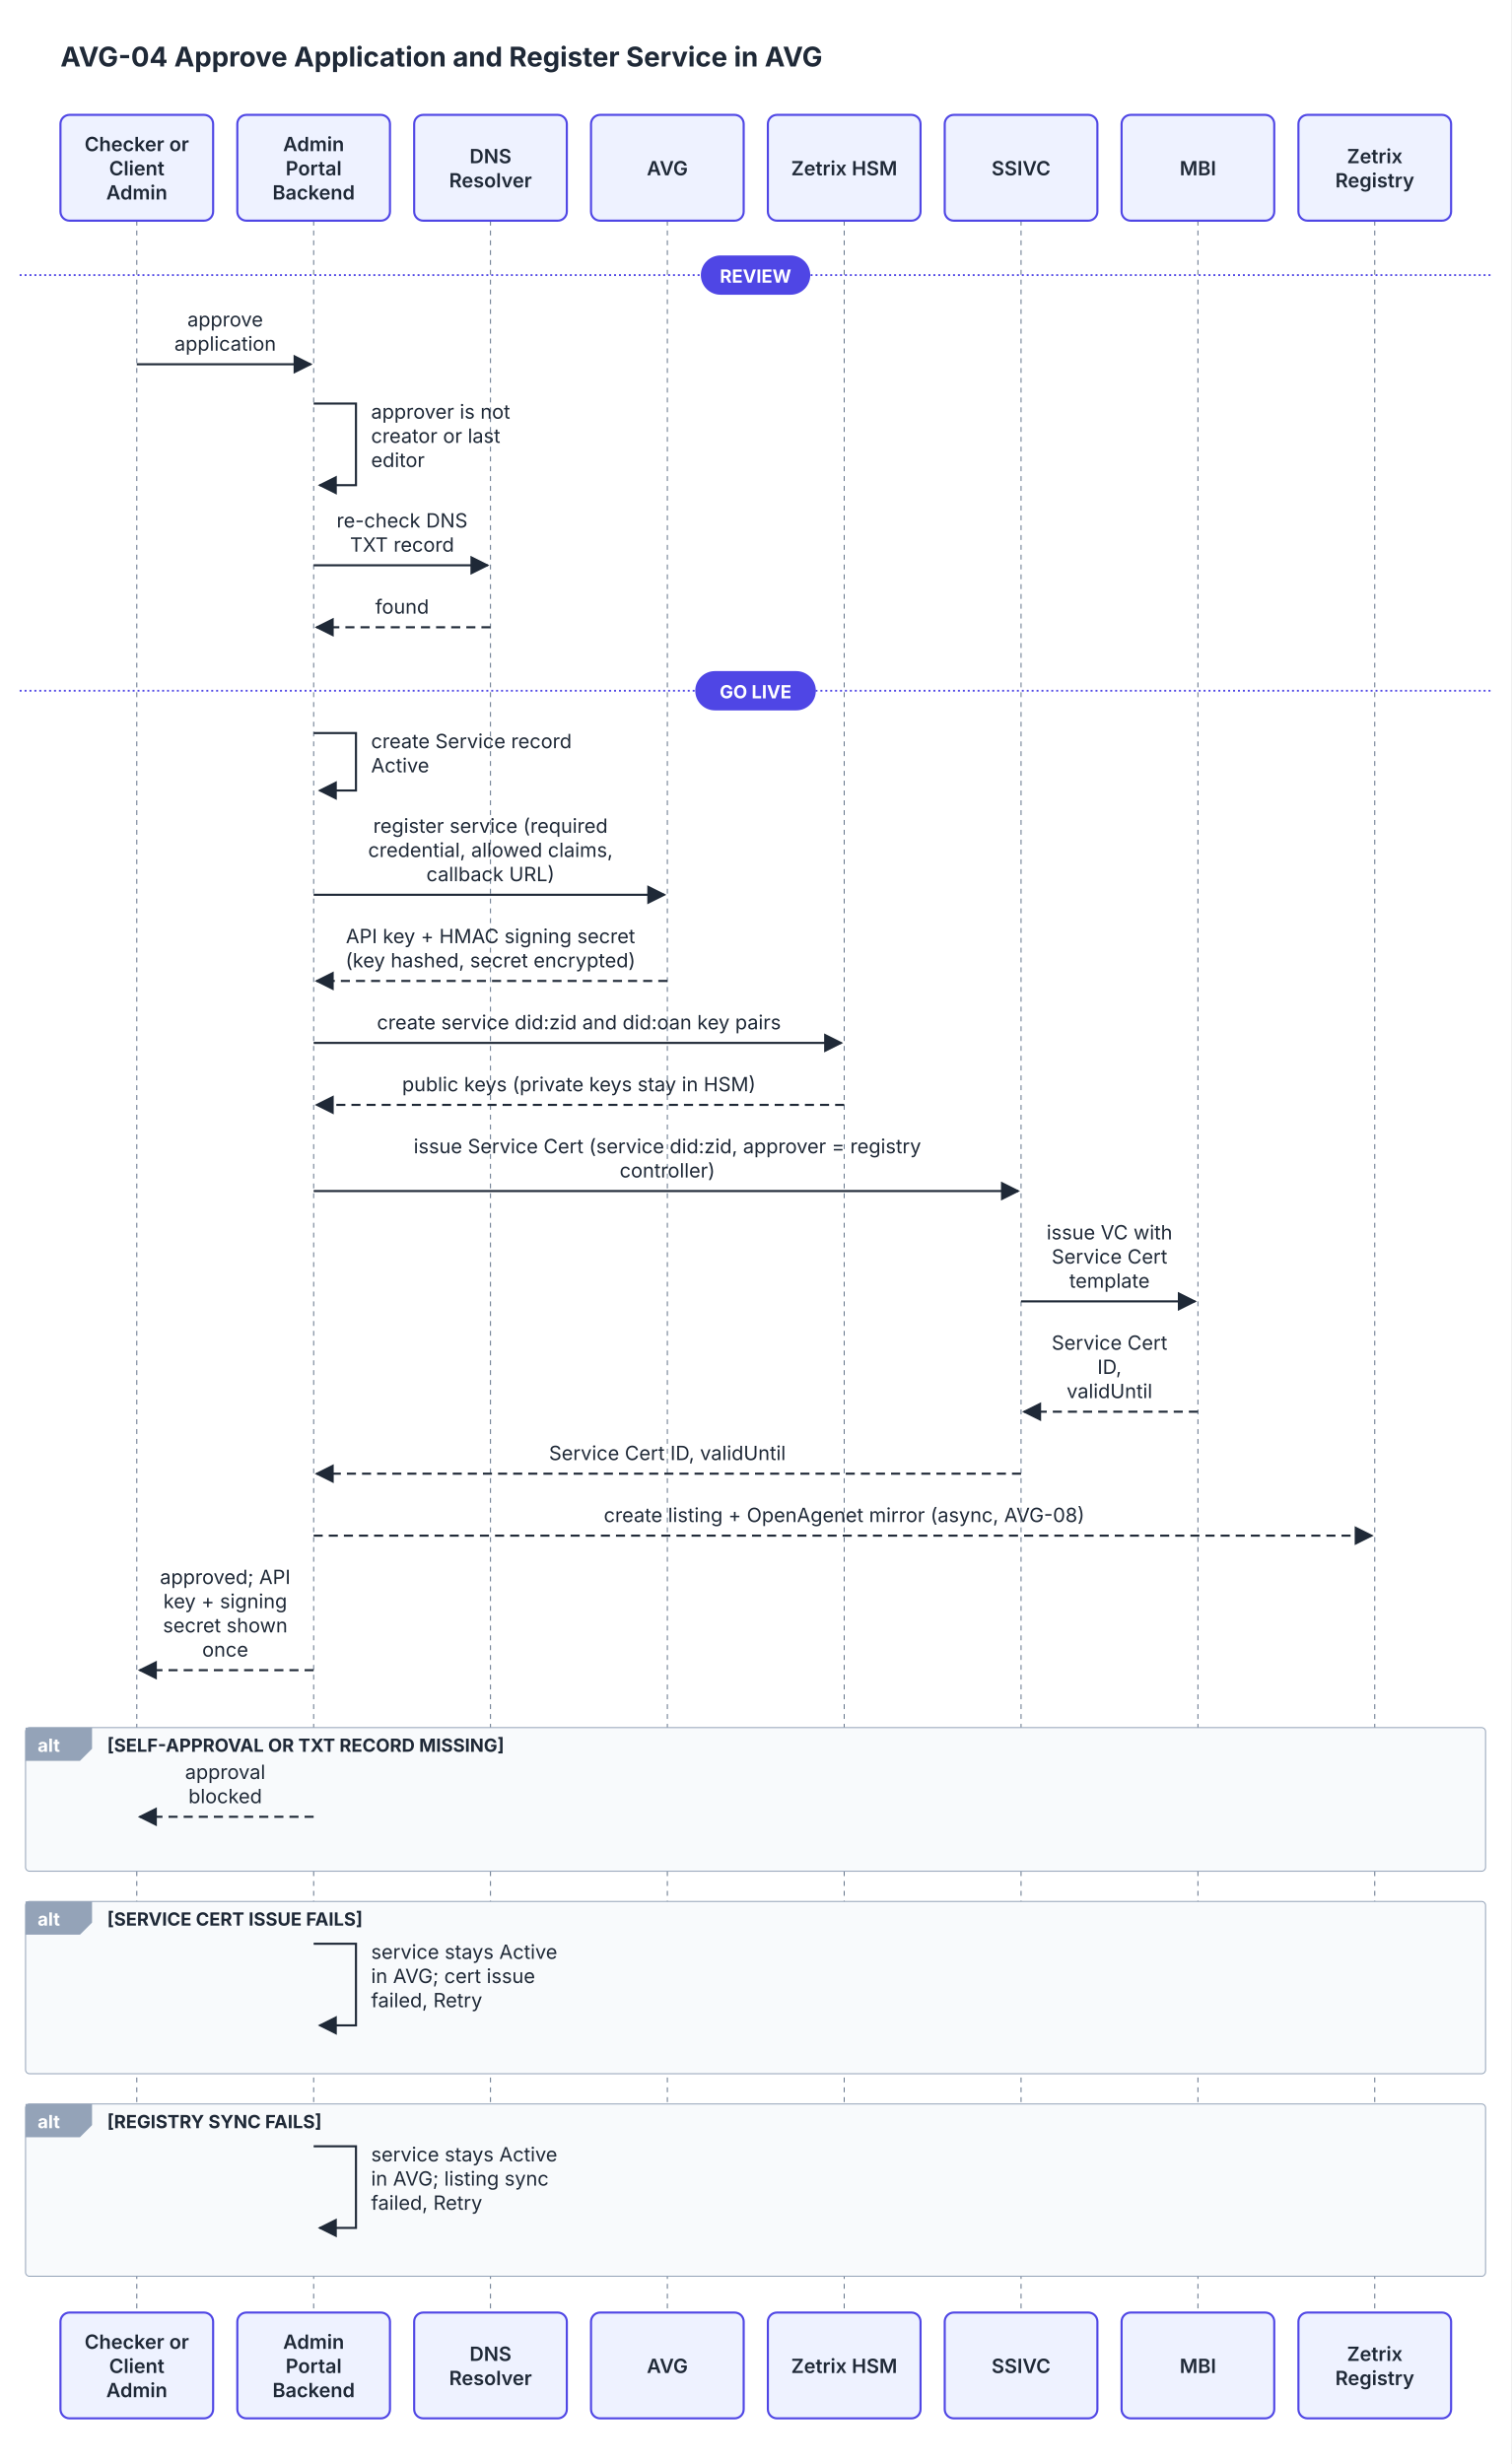
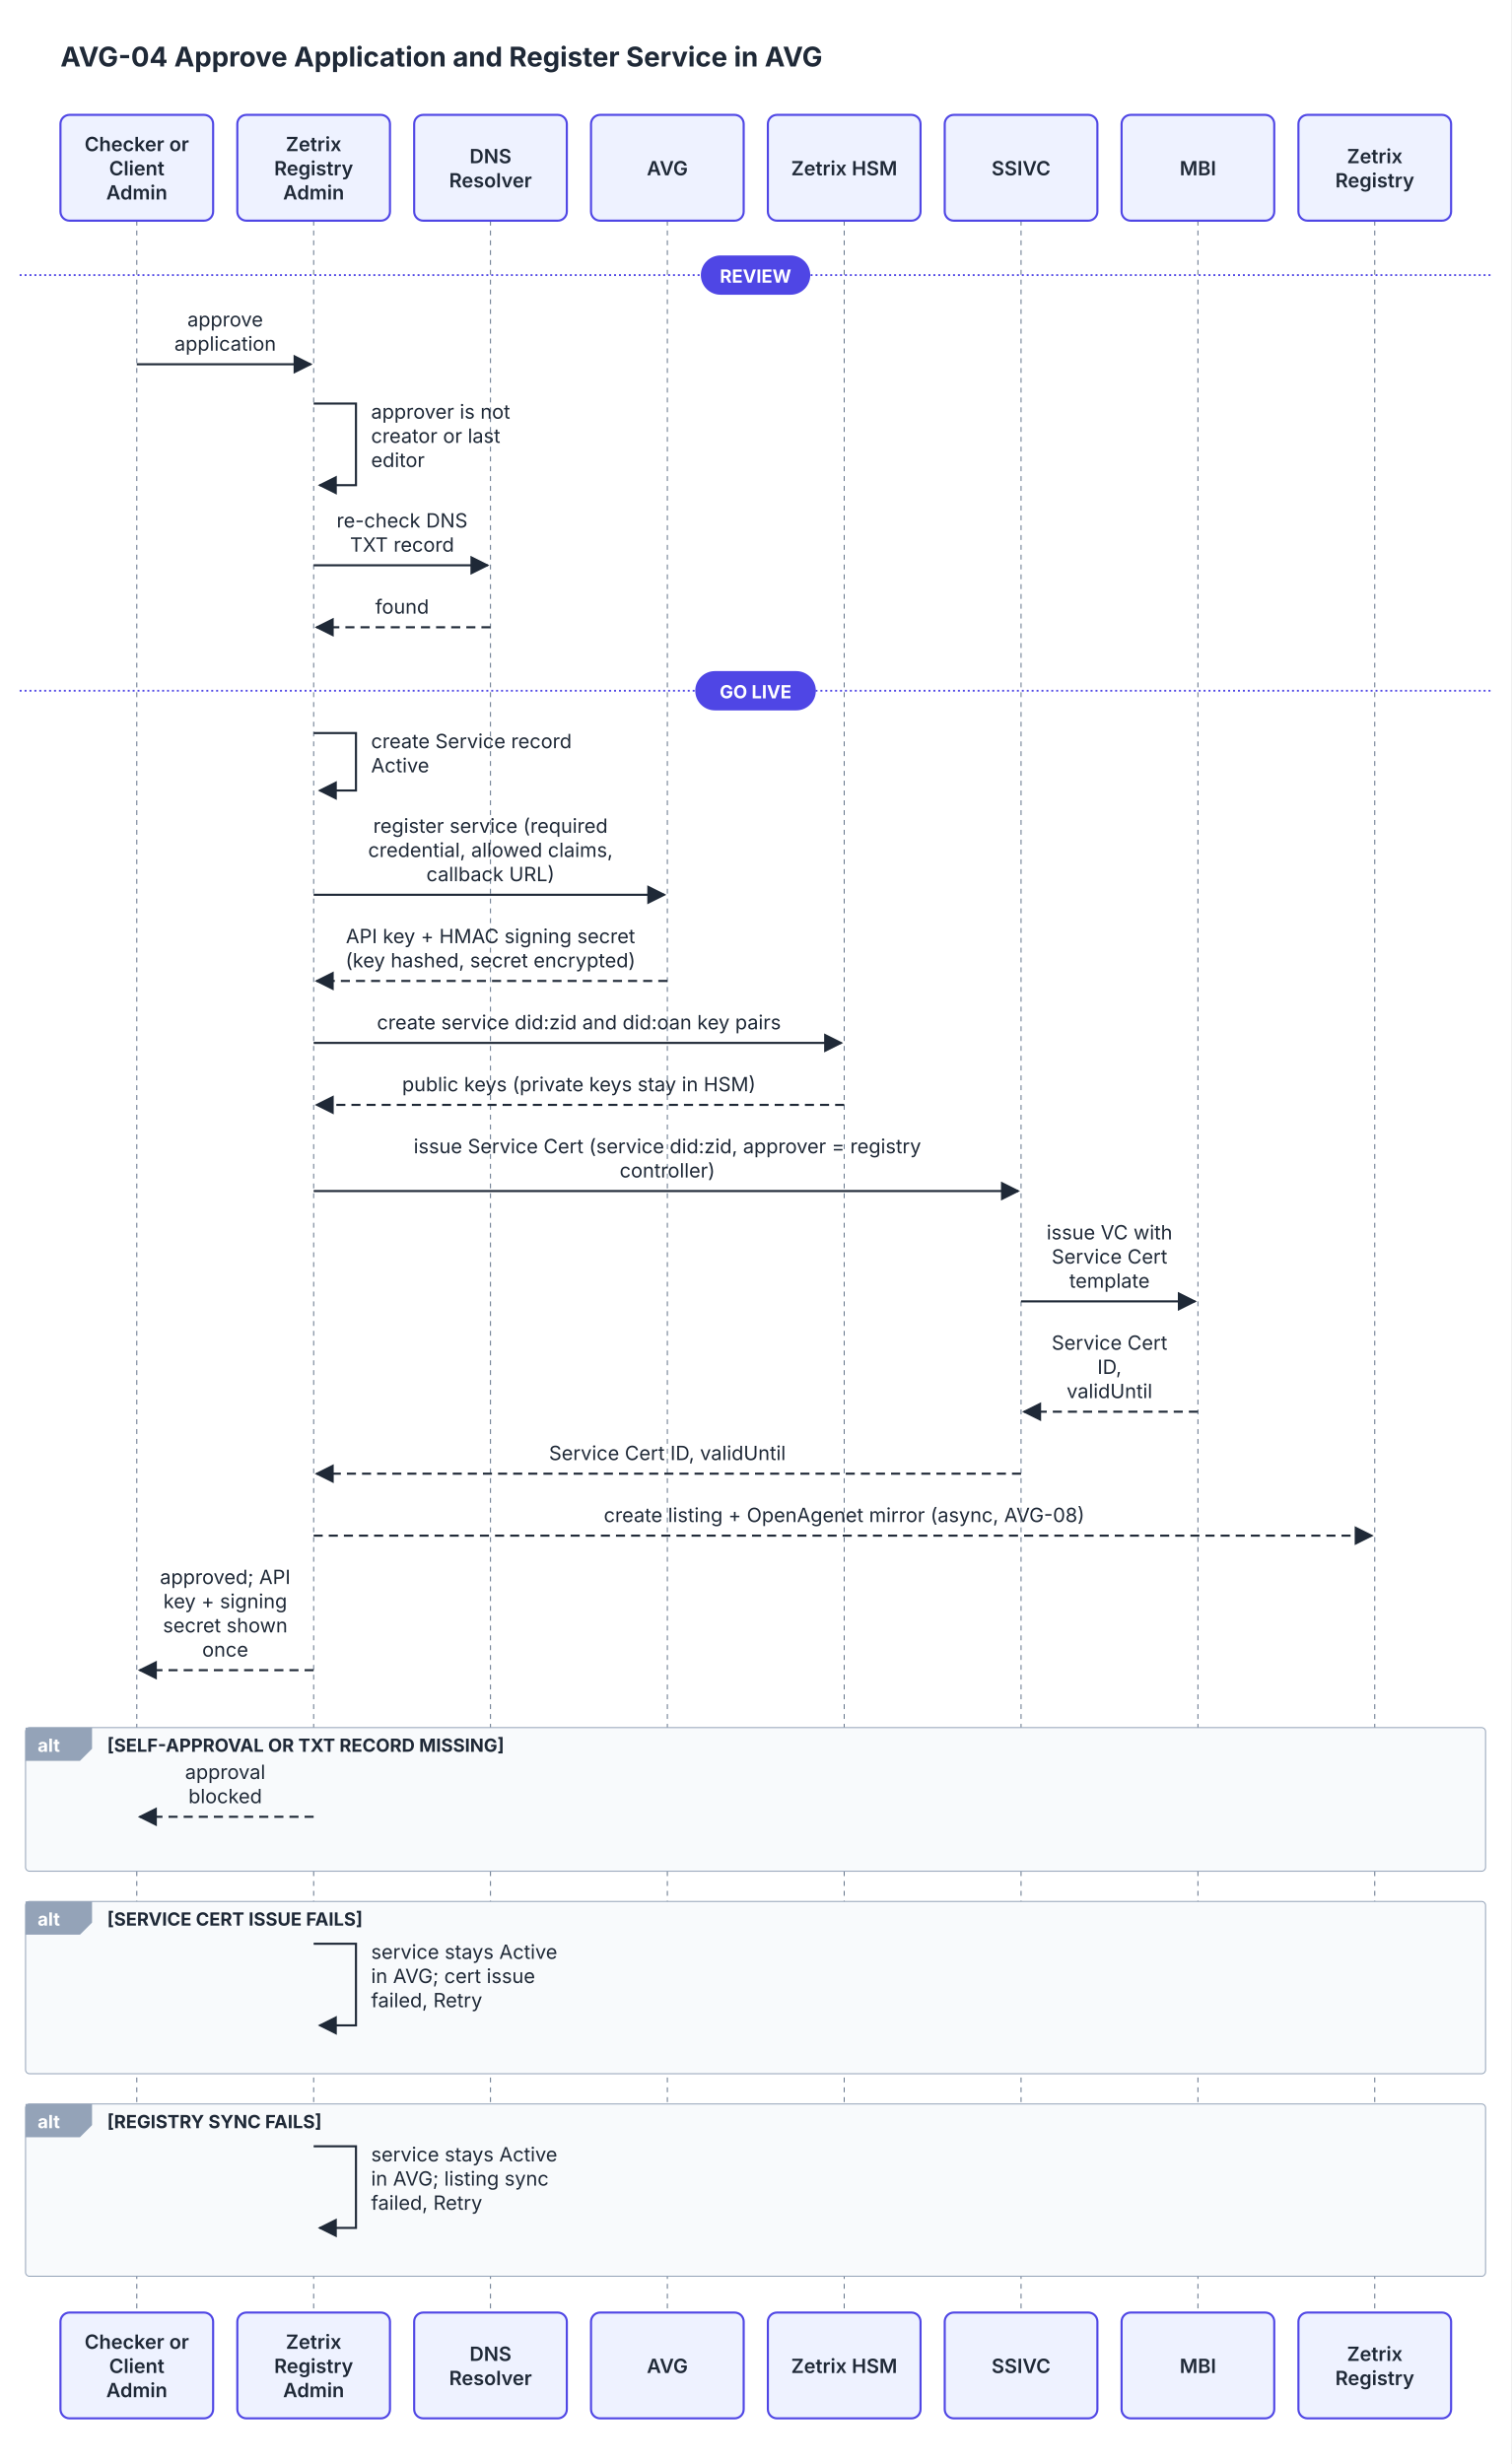
<svg xmlns="http://www.w3.org/2000/svg" width="1538" height="2508" viewBox="0 0 1538 2508" font-family="Inter, Segoe UI, Helvetica, Arial, sans-serif">
  <defs>
    <marker id="ah" viewBox="0 0 10 10" refX="9" refY="5" markerWidth="9" markerHeight="9" orient="auto-start-reverse">
      <path d="M0 0 L10 5 L0 10 z" fill="#1f2937" />
    </marker>
  </defs>
  <rect width="100%" height="100%" fill="#ffffff" />
  <line x1="139.231" y1="224.615" x2="139.231" y2="2353.846" stroke="#64748b" stroke-width="1" stroke-dasharray="5 5" />
  <line x1="319.231" y1="224.615" x2="319.231" y2="2353.846" stroke="#64748b" stroke-width="1" stroke-dasharray="5 5" />
  <line x1="499.231" y1="224.615" x2="499.231" y2="2353.846" stroke="#64748b" stroke-width="1" stroke-dasharray="5 5" />
  <line x1="679.231" y1="224.615" x2="679.231" y2="2353.846" stroke="#64748b" stroke-width="1" stroke-dasharray="5 5" />
  <line x1="859.231" y1="224.615" x2="859.231" y2="2353.846" stroke="#64748b" stroke-width="1" stroke-dasharray="5 5" />
  <line x1="1039.231" y1="224.615" x2="1039.231" y2="2353.846" stroke="#64748b" stroke-width="1" stroke-dasharray="5 5" />
  <line x1="1219.231" y1="224.615" x2="1219.231" y2="2353.846" stroke="#64748b" stroke-width="1" stroke-dasharray="5 5" />
  <line x1="1399.231" y1="224.615" x2="1399.231" y2="2353.846" stroke="#64748b" stroke-width="1" stroke-dasharray="5 5" />
  <rect x="26" y="2141.538" width="1486" height="175.385" rx="4" fill="#f8fafc" stroke="#94a3b8" stroke-width="1" />
  <rect x="26" y="1935.385" width="1486" height="175.385" rx="4" fill="#f8fafc" stroke="#94a3b8" stroke-width="1" />
  <rect x="26" y="1758.462" width="1486" height="146.154" rx="4" fill="#f8fafc" stroke="#94a3b8" stroke-width="1" />
  <line x1="20" y1="280" x2="1518" y2="280" stroke="#4f46e5" stroke-width="1.85" stroke-dasharray="2 3" />
  <rect x="713.308" y="260" width="111.385" height="40" rx="20" fill="#4f46e5" />
  <text x="769" y="287.692" font-size="18.462" font-weight="700" text-anchor="middle" fill="#ffffff">REVIEW</text>
  <text x="229.231" y="332.308" font-size="20" text-anchor="middle" fill="#1f2937">approve</text>
  <text x="229.231" y="356.923" font-size="20" text-anchor="middle" fill="#1f2937">application</text>
  <line x1="139.231" y1="370.769" x2="316.231" y2="370.769" stroke="#1f2937" stroke-width="2.15" marker-end="url(#ah)" />
  <text x="377.692" y="426.154" font-size="20" fill="#1f2937">approver is not</text>
  <text x="377.692" y="450.769" font-size="20" fill="#1f2937">creator or last</text>
  <text x="377.692" y="475.385" font-size="20" fill="#1f2937">editor</text>
  <path d="M319.231 410.769 h43.077 v83.077 h-36.923" fill="none" stroke="#1f2937" stroke-width="2.15" marker-end="url(#ah)" />
  <text x="409.231" y="536.923" font-size="20" text-anchor="middle" fill="#1f2937">re-check DNS</text>
  <text x="409.231" y="561.538" font-size="20" text-anchor="middle" fill="#1f2937">TXT record</text>
  <line x1="319.231" y1="575.385" x2="496.231" y2="575.385" stroke="#1f2937" stroke-width="2.15" marker-end="url(#ah)" />
  <text x="409.231" y="624.615" font-size="20" text-anchor="middle" fill="#1f2937">found</text>
  <line x1="499.231" y1="638.462" x2="322.231" y2="638.462" stroke="#1f2937" stroke-width="2.15" stroke-dasharray="9.231 6.154" marker-end="url(#ah)" />
  <line x1="20" y1="703.077" x2="1518" y2="703.077" stroke="#4f46e5" stroke-width="1.85" stroke-dasharray="2 3" />
  <rect x="707.615" y="683.077" width="122.769" height="40" rx="20" fill="#4f46e5" />
  <text x="769" y="710.769" font-size="18.462" font-weight="700" text-anchor="middle" fill="#ffffff">GO LIVE</text>
  <text x="377.692" y="761.538" font-size="20" fill="#1f2937">create Service record</text>
  <text x="377.692" y="786.154" font-size="20" fill="#1f2937">Active</text>
  <path d="M319.231 746.154 h43.077 v58.462 h-36.923" fill="none" stroke="#1f2937" stroke-width="2.15" marker-end="url(#ah)" />
  <text x="499.231" y="847.692" font-size="20" text-anchor="middle" fill="#1f2937">register service (required</text>
  <text x="499.231" y="872.308" font-size="20" text-anchor="middle" fill="#1f2937">credential, allowed claims,</text>
  <text x="499.231" y="896.923" font-size="20" text-anchor="middle" fill="#1f2937">callback URL)</text>
  <line x1="319.231" y1="910.769" x2="676.231" y2="910.769" stroke="#1f2937" stroke-width="2.15" marker-end="url(#ah)" />
  <text x="499.231" y="960" font-size="20" text-anchor="middle" fill="#1f2937">API key + HMAC signing secret</text>
  <text x="499.231" y="984.615" font-size="20" text-anchor="middle" fill="#1f2937">(key hashed, secret encrypted)</text>
  <line x1="679.231" y1="998.462" x2="322.231" y2="998.462" stroke="#1f2937" stroke-width="2.15" stroke-dasharray="9.231 6.154" marker-end="url(#ah)" />
  <text x="589.231" y="1047.692" font-size="20" text-anchor="middle" fill="#1f2937">create service did:zid and did:oan key pairs</text>
  <line x1="319.231" y1="1061.538" x2="856.231" y2="1061.538" stroke="#1f2937" stroke-width="2.15" marker-end="url(#ah)" />
  <text x="589.231" y="1110.769" font-size="20" text-anchor="middle" fill="#1f2937">public keys (private keys stay in HSM)</text>
  <line x1="859.231" y1="1124.615" x2="322.231" y2="1124.615" stroke="#1f2937" stroke-width="2.15" stroke-dasharray="9.231 6.154" marker-end="url(#ah)" />
  <text x="679.231" y="1173.846" font-size="20" text-anchor="middle" fill="#1f2937">issue Service Cert (service did:zid, approver = registry</text>
  <text x="679.231" y="1198.462" font-size="20" text-anchor="middle" fill="#1f2937">controller)</text>
  <line x1="319.231" y1="1212.308" x2="1036.231" y2="1212.308" stroke="#1f2937" stroke-width="2.15" marker-end="url(#ah)" />
  <text x="1129.231" y="1261.538" font-size="20" text-anchor="middle" fill="#1f2937">issue VC with</text>
  <text x="1129.231" y="1286.154" font-size="20" text-anchor="middle" fill="#1f2937">Service Cert</text>
  <text x="1129.231" y="1310.769" font-size="20" text-anchor="middle" fill="#1f2937">template</text>
  <line x1="1039.231" y1="1324.615" x2="1216.231" y2="1324.615" stroke="#1f2937" stroke-width="2.15" marker-end="url(#ah)" />
  <text x="1129.231" y="1373.846" font-size="20" text-anchor="middle" fill="#1f2937">Service Cert</text>
  <text x="1129.231" y="1398.462" font-size="20" text-anchor="middle" fill="#1f2937">ID,</text>
  <text x="1129.231" y="1423.077" font-size="20" text-anchor="middle" fill="#1f2937">validUntil</text>
  <line x1="1219.231" y1="1436.923" x2="1042.231" y2="1436.923" stroke="#1f2937" stroke-width="2.15" stroke-dasharray="9.231 6.154" marker-end="url(#ah)" />
  <text x="679.231" y="1486.154" font-size="20" text-anchor="middle" fill="#1f2937">Service Cert ID, validUntil</text>
  <line x1="1039.231" y1="1500" x2="322.231" y2="1500" stroke="#1f2937" stroke-width="2.15" stroke-dasharray="9.231 6.154" marker-end="url(#ah)" />
  <text x="859.231" y="1549.231" font-size="20" text-anchor="middle" fill="#1f2937">create listing + OpenAgenet mirror (async, AVG-08)</text>
  <line x1="319.231" y1="1563.077" x2="1396.231" y2="1563.077" stroke="#1f2937" stroke-width="2.15" stroke-dasharray="9.231 6.154" marker-end="url(#ah)" />
  <text x="229.231" y="1612.308" font-size="20" text-anchor="middle" fill="#1f2937">approved; API</text>
  <text x="229.231" y="1636.923" font-size="20" text-anchor="middle" fill="#1f2937">key + signing</text>
  <text x="229.231" y="1661.538" font-size="20" text-anchor="middle" fill="#1f2937">secret shown</text>
  <text x="229.231" y="1686.154" font-size="20" text-anchor="middle" fill="#1f2937">once</text>
  <line x1="319.231" y1="1700" x2="142.231" y2="1700" stroke="#1f2937" stroke-width="2.15" stroke-dasharray="9.231 6.154" marker-end="url(#ah)" />
  <text x="229.231" y="1810.769" font-size="20" text-anchor="middle" fill="#1f2937">approval</text>
  <text x="229.231" y="1835.385" font-size="20" text-anchor="middle" fill="#1f2937">blocked</text>
  <line x1="319.231" y1="1849.231" x2="142.231" y2="1849.231" stroke="#1f2937" stroke-width="2.15" stroke-dasharray="9.231 6.154" marker-end="url(#ah)" />
  <path d="M26 1758.462 h67.692 v21.538 l-12.308 12.308 h-55.385 z" fill="#94a3b8" />
  <text x="38.308" y="1783.077" font-size="18.462" font-weight="700" fill="#ffffff">alt</text>
  <text x="109.077" y="1783.077" font-size="18.462" font-weight="700" fill="#1f2937">[SELF-APPROVAL OR TXT RECORD MISSING]</text>
  <text x="377.692" y="1993.846" font-size="20" fill="#1f2937">service stays Active</text>
  <text x="377.692" y="2018.462" font-size="20" fill="#1f2937">in AVG; cert issue</text>
  <text x="377.692" y="2043.077" font-size="20" fill="#1f2937">failed, Retry</text>
  <path d="M319.231 1978.462 h43.077 v83.077 h-36.923" fill="none" stroke="#1f2937" stroke-width="2.15" marker-end="url(#ah)" />
  <path d="M26 1935.385 h67.692 v21.538 l-12.308 12.308 h-55.385 z" fill="#94a3b8" />
  <text x="38.308" y="1960" font-size="18.462" font-weight="700" fill="#ffffff">alt</text>
  <text x="109.077" y="1960" font-size="18.462" font-weight="700" fill="#1f2937">[SERVICE CERT ISSUE FAILS]</text>
  <text x="377.692" y="2200" font-size="20" fill="#1f2937">service stays Active</text>
  <text x="377.692" y="2224.615" font-size="20" fill="#1f2937">in AVG; listing sync</text>
  <text x="377.692" y="2249.231" font-size="20" fill="#1f2937">failed, Retry</text>
  <path d="M319.231 2184.615 h43.077 v83.077 h-36.923" fill="none" stroke="#1f2937" stroke-width="2.15" marker-end="url(#ah)" />
  <path d="M26 2141.538 h67.692 v21.538 l-12.308 12.308 h-55.385 z" fill="#94a3b8" />
  <text x="38.308" y="2166.154" font-size="18.462" font-weight="700" fill="#ffffff">alt</text>
  <text x="109.077" y="2166.154" font-size="18.462" font-weight="700" fill="#1f2937">[REGISTRY SYNC FAILS]</text>
  <text x="61.538" y="67.692" font-size="27.692" font-weight="700" fill="#1f2937">AVG-04 Approve Application and Register Service in AVG</text>
  <rect x="61.538" y="116.923" width="155.385" height="107.692" rx="9.231" fill="#eef2ff" stroke="#4f46e5" stroke-width="2.15" />
  <text x="139.231" y="153.846" font-size="20" font-weight="600" text-anchor="middle" fill="#1f2937">Checker or</text>
  <text x="139.231" y="178.462" font-size="20" font-weight="600" text-anchor="middle" fill="#1f2937">Client</text>
  <text x="139.231" y="203.077" font-size="20" font-weight="600" text-anchor="middle" fill="#1f2937">Admin</text>
  <rect x="241.538" y="116.923" width="155.385" height="107.692" rx="9.231" fill="#eef2ff" stroke="#4f46e5" stroke-width="2.15" />
-   <text x="319.231" y="153.846" font-size="20" font-weight="600" text-anchor="middle" fill="#1f2937">Admin</text>
-   <text x="319.231" y="178.462" font-size="20" font-weight="600" text-anchor="middle" fill="#1f2937">Portal</text>
-   <text x="319.231" y="203.077" font-size="20" font-weight="600" text-anchor="middle" fill="#1f2937">Backend</text>
+   <text x="319.231" y="153.846" font-size="20" font-weight="600" text-anchor="middle" fill="#1f2937">Zetrix</text>
+   <text x="319.231" y="178.462" font-size="20" font-weight="600" text-anchor="middle" fill="#1f2937">Registry</text>
+   <text x="319.231" y="203.077" font-size="20" font-weight="600" text-anchor="middle" fill="#1f2937">Admin</text>
  <rect x="421.538" y="116.923" width="155.385" height="107.692" rx="9.231" fill="#eef2ff" stroke="#4f46e5" stroke-width="2.15" />
  <text x="499.231" y="166.154" font-size="20" font-weight="600" text-anchor="middle" fill="#1f2937">DNS</text>
  <text x="499.231" y="190.769" font-size="20" font-weight="600" text-anchor="middle" fill="#1f2937">Resolver</text>
  <rect x="601.538" y="116.923" width="155.385" height="107.692" rx="9.231" fill="#eef2ff" stroke="#4f46e5" stroke-width="2.15" />
  <text x="679.231" y="178.462" font-size="20" font-weight="600" text-anchor="middle" fill="#1f2937">AVG</text>
  <rect x="781.538" y="116.923" width="155.385" height="107.692" rx="9.231" fill="#eef2ff" stroke="#4f46e5" stroke-width="2.15" />
  <text x="859.231" y="178.462" font-size="20" font-weight="600" text-anchor="middle" fill="#1f2937">Zetrix HSM</text>
  <rect x="961.538" y="116.923" width="155.385" height="107.692" rx="9.231" fill="#eef2ff" stroke="#4f46e5" stroke-width="2.15" />
  <text x="1039.231" y="178.462" font-size="20" font-weight="600" text-anchor="middle" fill="#1f2937">SSIVC</text>
  <rect x="1141.538" y="116.923" width="155.385" height="107.692" rx="9.231" fill="#eef2ff" stroke="#4f46e5" stroke-width="2.15" />
  <text x="1219.231" y="178.462" font-size="20" font-weight="600" text-anchor="middle" fill="#1f2937">MBI</text>
  <rect x="1321.538" y="116.923" width="155.385" height="107.692" rx="9.231" fill="#eef2ff" stroke="#4f46e5" stroke-width="2.15" />
  <text x="1399.231" y="166.154" font-size="20" font-weight="600" text-anchor="middle" fill="#1f2937">Zetrix</text>
  <text x="1399.231" y="190.769" font-size="20" font-weight="600" text-anchor="middle" fill="#1f2937">Registry</text>
  <rect x="61.538" y="2353.846" width="155.385" height="107.692" rx="9.231" fill="#eef2ff" stroke="#4f46e5" stroke-width="2.15" />
  <text x="139.231" y="2390.769" font-size="20" font-weight="600" text-anchor="middle" fill="#1f2937">Checker or</text>
  <text x="139.231" y="2415.385" font-size="20" font-weight="600" text-anchor="middle" fill="#1f2937">Client</text>
  <text x="139.231" y="2440" font-size="20" font-weight="600" text-anchor="middle" fill="#1f2937">Admin</text>
  <rect x="241.538" y="2353.846" width="155.385" height="107.692" rx="9.231" fill="#eef2ff" stroke="#4f46e5" stroke-width="2.15" />
-   <text x="319.231" y="2390.769" font-size="20" font-weight="600" text-anchor="middle" fill="#1f2937">Admin</text>
-   <text x="319.231" y="2415.385" font-size="20" font-weight="600" text-anchor="middle" fill="#1f2937">Portal</text>
-   <text x="319.231" y="2440" font-size="20" font-weight="600" text-anchor="middle" fill="#1f2937">Backend</text>
+   <text x="319.231" y="2390.769" font-size="20" font-weight="600" text-anchor="middle" fill="#1f2937">Zetrix</text>
+   <text x="319.231" y="2415.385" font-size="20" font-weight="600" text-anchor="middle" fill="#1f2937">Registry</text>
+   <text x="319.231" y="2440" font-size="20" font-weight="600" text-anchor="middle" fill="#1f2937">Admin</text>
  <rect x="421.538" y="2353.846" width="155.385" height="107.692" rx="9.231" fill="#eef2ff" stroke="#4f46e5" stroke-width="2.15" />
  <text x="499.231" y="2403.077" font-size="20" font-weight="600" text-anchor="middle" fill="#1f2937">DNS</text>
  <text x="499.231" y="2427.692" font-size="20" font-weight="600" text-anchor="middle" fill="#1f2937">Resolver</text>
  <rect x="601.538" y="2353.846" width="155.385" height="107.692" rx="9.231" fill="#eef2ff" stroke="#4f46e5" stroke-width="2.15" />
  <text x="679.231" y="2415.385" font-size="20" font-weight="600" text-anchor="middle" fill="#1f2937">AVG</text>
  <rect x="781.538" y="2353.846" width="155.385" height="107.692" rx="9.231" fill="#eef2ff" stroke="#4f46e5" stroke-width="2.15" />
  <text x="859.231" y="2415.385" font-size="20" font-weight="600" text-anchor="middle" fill="#1f2937">Zetrix HSM</text>
  <rect x="961.538" y="2353.846" width="155.385" height="107.692" rx="9.231" fill="#eef2ff" stroke="#4f46e5" stroke-width="2.15" />
  <text x="1039.231" y="2415.385" font-size="20" font-weight="600" text-anchor="middle" fill="#1f2937">SSIVC</text>
  <rect x="1141.538" y="2353.846" width="155.385" height="107.692" rx="9.231" fill="#eef2ff" stroke="#4f46e5" stroke-width="2.15" />
  <text x="1219.231" y="2415.385" font-size="20" font-weight="600" text-anchor="middle" fill="#1f2937">MBI</text>
  <rect x="1321.538" y="2353.846" width="155.385" height="107.692" rx="9.231" fill="#eef2ff" stroke="#4f46e5" stroke-width="2.15" />
  <text x="1399.231" y="2403.077" font-size="20" font-weight="600" text-anchor="middle" fill="#1f2937">Zetrix</text>
  <text x="1399.231" y="2427.692" font-size="20" font-weight="600" text-anchor="middle" fill="#1f2937">Registry</text>
</svg>
